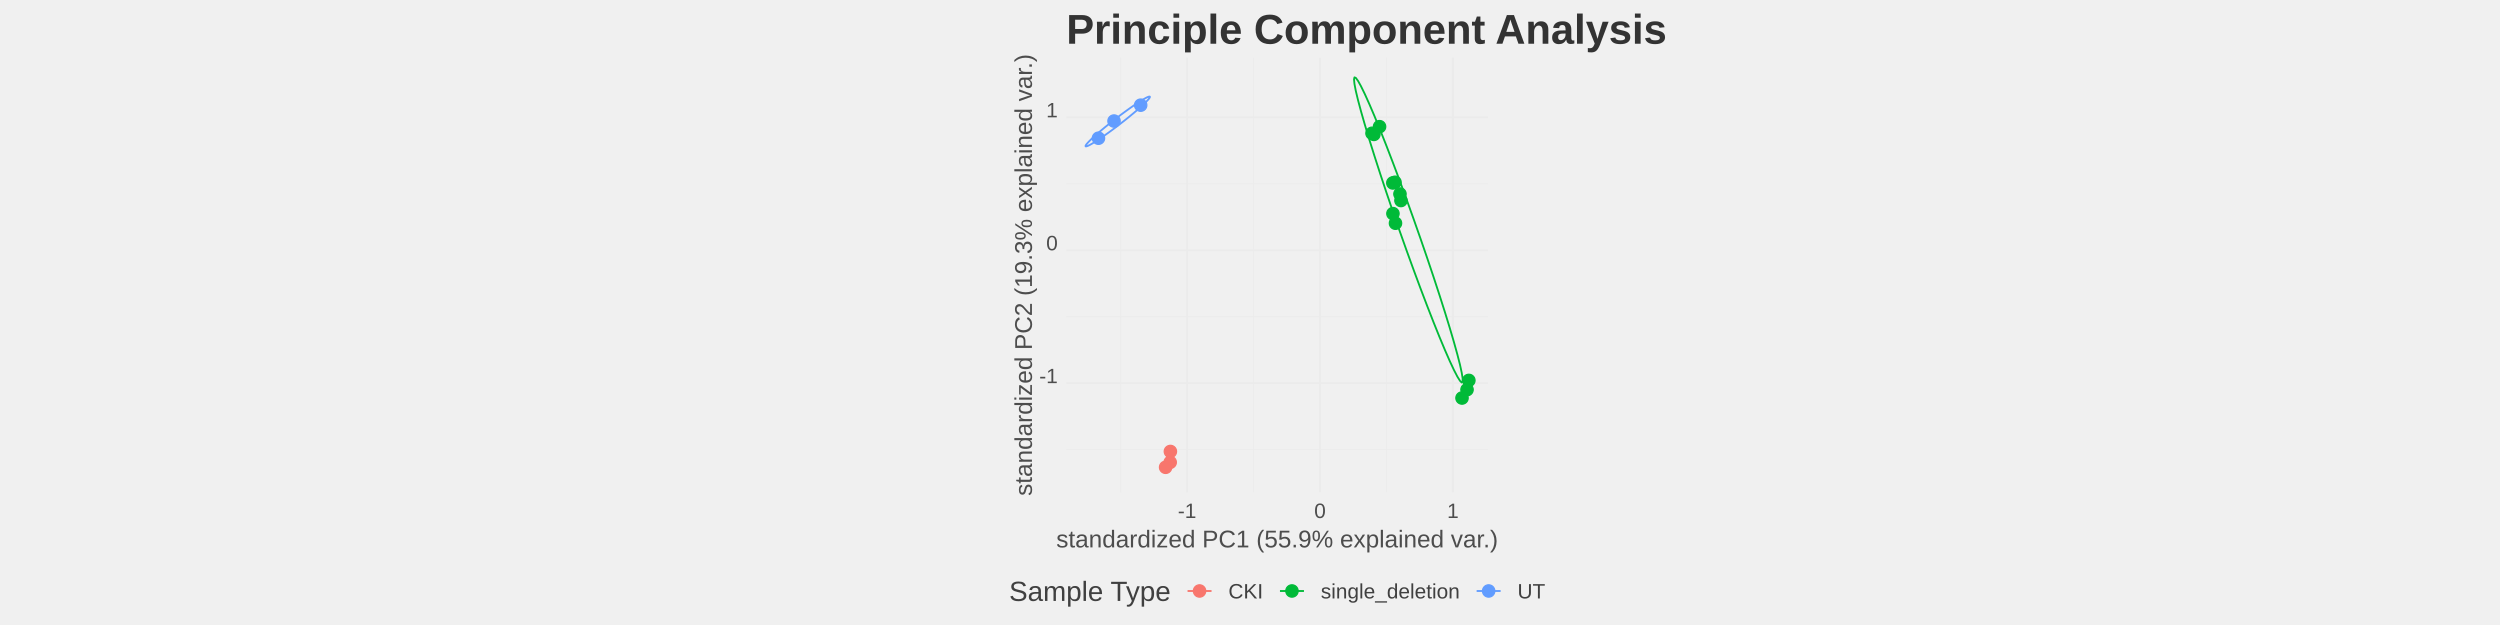
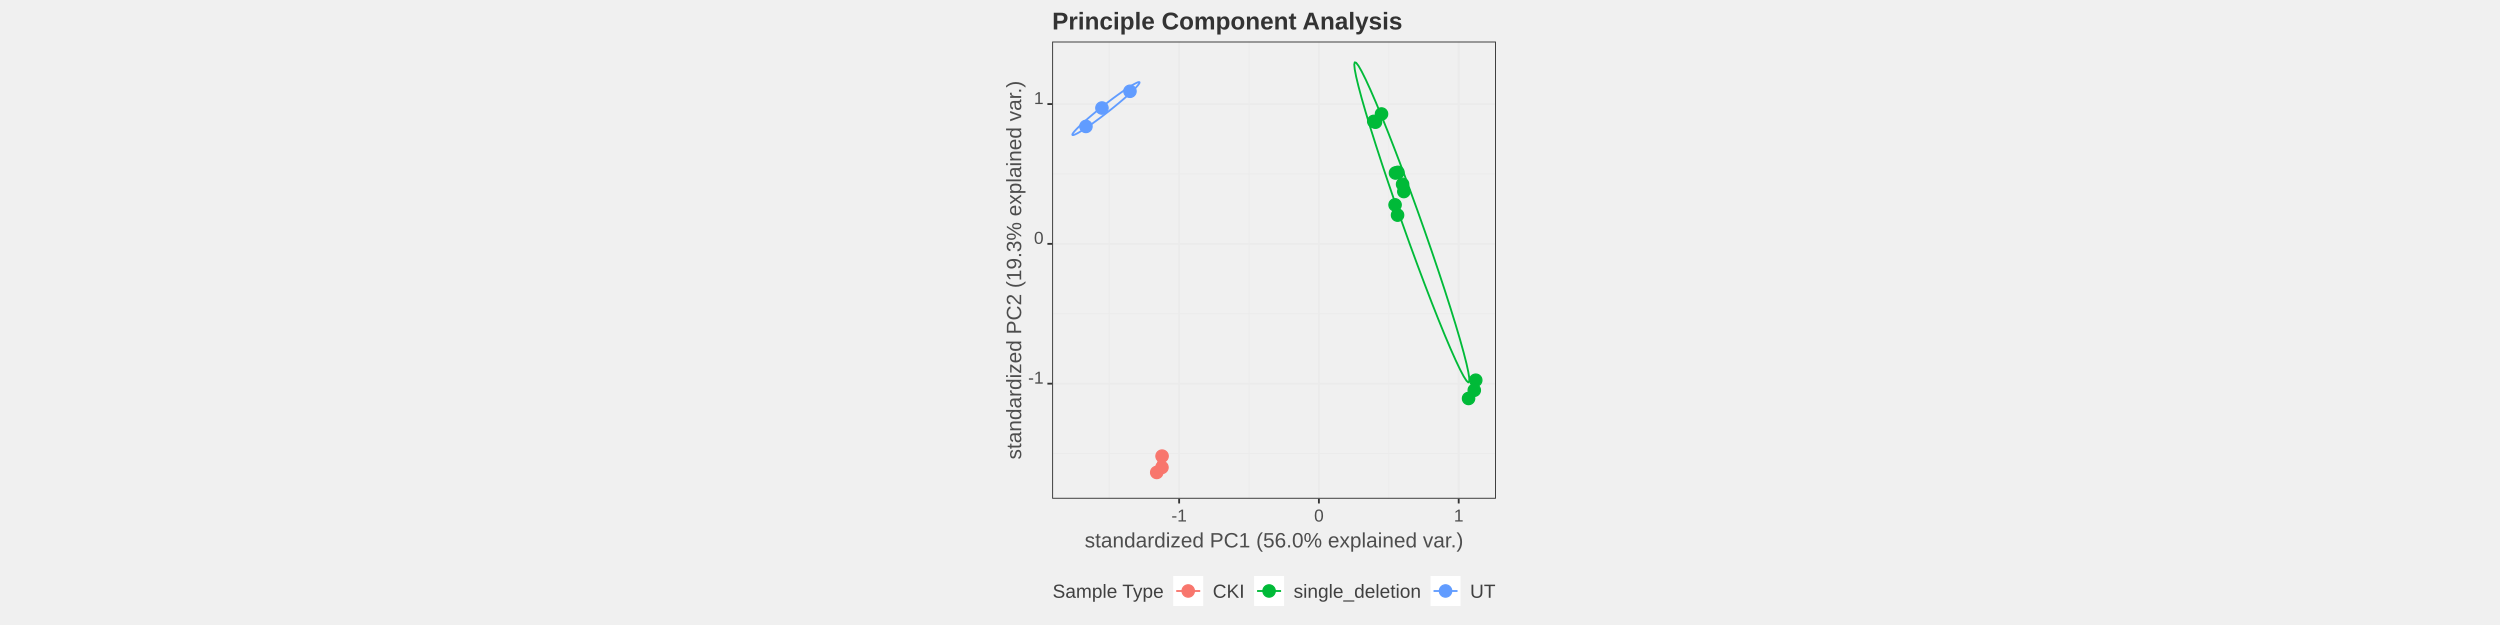
<svg xmlns="http://www.w3.org/2000/svg" class="svglite" width="1440.00pt" height="360.00pt" viewBox="0 0 1440.00 360.00">
  <defs>
    <style type="text/css">
    .svglite line, .svglite polyline, .svglite polygon, .svglite path, .svglite rect, .svglite circle {
      fill: none;
      stroke: #000000;
      stroke-linecap: round;
      stroke-linejoin: round;
      stroke-miterlimit: 10.00;
    }
  </style>
  </defs>
  <rect width="100%" height="100%" style="stroke: none; fill: none;" />
  <defs>
    <clipPath id="cpMC4wMHwxNDQwLjAwfDAuMDB8MzYwLjAw">
      <rect x="0.00" y="0.00" width="1440.00" height="360.00" />
    </clipPath>
  </defs>
  <g clip-path="url(#cpMC4wMHwxNDQwLjAwfDAuMDB8MzYwLjAw)">
</g>
  <defs>
-     <clipPath id="cpNTc3LjQyfDg2Mi41OHwwLjAwfDM2MC4wMA==">
-       <rect x="577.42" y="0.00" width="285.16" height="360.00" />
+     <clipPath id="cpNTcyLjg3fDg2Ny4xM3wwLjAwfDM2MC4wMA==">
+       <rect x="572.87" y="0.00" width="294.26" height="360.00" />
    </clipPath>
  </defs>
-   <g clip-path="url(#cpNTc3LjQyfDg2Mi41OHwwLjAwfDM2MC4wMA==)">
-     <rect x="577.42" y="0.00" width="285.16" height="360.00" style="stroke-width: 1.07; stroke: none;" />
+   <g clip-path="url(#cpNTcyLjg3fDg2Ny4xM3wwLjAwfDM2MC4wMA==)">
+     <rect x="572.87" y="0.00" width="294.26" height="360.00" style="stroke-width: 1.07; stroke: none;" />
  </g>
  <g clip-path="url(#cpMC4wMHwxNDQwLjAwfDAuMDB8MzYwLjAw)">
</g>
  <defs>
-     <clipPath id="cpNjE0LjIxfDg1Ny4xMHwzMy4xOXwyODMuNTc=">
-       <rect x="614.21" y="33.19" width="242.89" height="250.38" />
+     <clipPath id="cpNjA2LjA0fDg2MS42NXwyMy45M3wyODcuMjc=">
+       <rect x="606.04" y="23.93" width="255.62" height="263.34" />
    </clipPath>
  </defs>
-   <g clip-path="url(#cpNjE0LjIxfDg1Ny4xMHwzMy4xOXwyODMuNTc=)">
-     <rect x="614.21" y="33.19" width="242.89" height="250.38" style="stroke-width: 1.07; stroke: none;" />
-     <polyline points="614.21,258.98 857.10,258.98 " style="stroke-width: 0.53; stroke: #EBEBEB; stroke-linecap: butt;" />
-     <polyline points="614.21,182.43 857.10,182.43 " style="stroke-width: 0.53; stroke: #EBEBEB; stroke-linecap: butt;" />
-     <polyline points="614.21,105.87 857.10,105.87 " style="stroke-width: 0.53; stroke: #EBEBEB; stroke-linecap: butt;" />
-     <polyline points="645.48,283.57 645.48,33.19 " style="stroke-width: 0.53; stroke: #EBEBEB; stroke-linecap: butt;" />
-     <polyline points="722.04,283.57 722.04,33.19 " style="stroke-width: 0.53; stroke: #EBEBEB; stroke-linecap: butt;" />
-     <polyline points="798.59,283.57 798.59,33.19 " style="stroke-width: 0.53; stroke: #EBEBEB; stroke-linecap: butt;" />
-     <polyline points="614.21,220.70 857.10,220.70 " style="stroke-width: 1.07; stroke: #EBEBEB; stroke-linecap: butt;" />
-     <polyline points="614.21,144.15 857.10,144.15 " style="stroke-width: 1.07; stroke: #EBEBEB; stroke-linecap: butt;" />
-     <polyline points="614.21,67.59 857.10,67.59 " style="stroke-width: 1.07; stroke: #EBEBEB; stroke-linecap: butt;" />
-     <polyline points="683.76,283.57 683.76,33.19 " style="stroke-width: 1.07; stroke: #EBEBEB; stroke-linecap: butt;" />
-     <polyline points="760.32,283.57 760.32,33.19 " style="stroke-width: 1.07; stroke: #EBEBEB; stroke-linecap: butt;" />
-     <polyline points="836.87,283.57 836.87,33.19 " style="stroke-width: 1.07; stroke: #EBEBEB; stroke-linecap: butt;" />
-     <circle cx="671.39" cy="269.16" r="1.95" style="stroke-width: 0.71; stroke: #F8766D; fill: #F8766D;" />
-     <circle cx="674.14" cy="260.05" r="1.95" style="stroke-width: 0.71; stroke: #F8766D; fill: #F8766D;" />
-     <circle cx="674.03" cy="266.30" r="1.95" style="stroke-width: 0.71; stroke: #F8766D; fill: #F8766D;" />
-     <circle cx="802.33" cy="123.04" r="1.95" style="stroke-width: 0.71; stroke: #00BA38; fill: #00BA38;" />
-     <circle cx="803.80" cy="128.58" r="1.95" style="stroke-width: 0.71; stroke: #00BA38; fill: #00BA38;" />
-     <circle cx="806.95" cy="115.50" r="1.95" style="stroke-width: 0.71; stroke: #00BA38; fill: #00BA38;" />
-     <circle cx="791.36" cy="77.42" r="1.95" style="stroke-width: 0.71; stroke: #00BA38; fill: #00BA38;" />
-     <circle cx="794.62" cy="72.96" r="1.95" style="stroke-width: 0.71; stroke: #00BA38; fill: #00BA38;" />
-     <circle cx="790.28" cy="76.77" r="1.95" style="stroke-width: 0.71; stroke: #00BA38; fill: #00BA38;" />
-     <circle cx="842.12" cy="229.26" r="1.95" style="stroke-width: 0.71; stroke: #00BA38; fill: #00BA38;" />
-     <circle cx="846.06" cy="219.12" r="1.95" style="stroke-width: 0.71; stroke: #00BA38; fill: #00BA38;" />
-     <circle cx="845.01" cy="224.45" r="1.95" style="stroke-width: 0.71; stroke: #00BA38; fill: #00BA38;" />
-     <circle cx="803.52" cy="104.99" r="1.95" style="stroke-width: 0.71; stroke: #00BA38; fill: #00BA38;" />
-     <circle cx="802.28" cy="105.37" r="1.95" style="stroke-width: 0.71; stroke: #00BA38; fill: #00BA38;" />
-     <circle cx="806.38" cy="111.74" r="1.95" style="stroke-width: 0.71; stroke: #00BA38; fill: #00BA38;" />
-     <circle cx="641.68" cy="69.72" r="1.95" style="stroke-width: 0.71; stroke: #619CFF; fill: #619CFF;" />
-     <circle cx="632.72" cy="79.61" r="1.95" style="stroke-width: 0.71; stroke: #619CFF; fill: #619CFF;" />
-     <circle cx="657.03" cy="60.58" r="1.95" style="stroke-width: 0.71; stroke: #619CFF; fill: #619CFF;" />
-     <polyline points="670.84,270.54 670.86,271.07 670.92,271.51 671.01,271.85 671.14,272.07 671.31,272.19 671.50,272.18 671.72,272.07 671.97,271.83 672.24,271.49 672.52,271.05 672.81,270.51 673.11,269.88 673.41,269.17 673.71,268.40 674.00,267.57 674.27,266.71 674.53,265.82 674.77,264.92 674.97,264.02 675.15,263.15 675.30,262.30 675.41,261.51 675.49,260.77 675.53,260.10 675.53,259.52 675.49,259.03 675.41,258.65 675.30,258.36 675.15,258.20 674.97,258.14 674.77,258.20 674.53,258.38 674.27,258.66 674.00,259.06 673.71,259.55 673.41,260.14 673.11,260.81 672.81,261.55 672.52,262.35 672.24,263.19 671.97,264.07 671.72,264.97 671.50,265.87 671.31,266.76 671.14,267.62 671.01,268.44 670.92,269.21 670.86,269.91 670.84,270.54 670.84,270.54 670.86,269.91 670.92,269.21 671.01,268.44 671.14,267.62 671.31,266.76 671.50,265.87 671.72,264.97 671.97,264.07 672.24,263.19 672.52,262.35 672.81,261.55 673.11,260.81 673.41,260.14 673.71,259.55 674.00,259.06 674.27,258.66 674.53,258.38 674.77,258.20 674.97,258.14 675.15,258.20 675.30,258.36 675.41,258.65 675.49,259.03 675.53,259.52 675.53,260.10 675.49,260.77 675.41,261.51 675.30,262.30 675.15,263.15 674.97,264.02 674.77,264.92 674.53,265.82 674.27,266.71 674.00,267.57 673.71,268.40 673.41,269.17 673.11,269.88 672.81,270.51 672.52,271.05 672.24,271.49 671.97,271.83 671.72,272.07 671.50,272.18 671.31,272.19 671.14,272.07 671.01,271.85 670.92,271.51 670.86,271.07 670.84,270.54 " style="stroke-width: 1.07; stroke: #F8766D; stroke-linecap: butt;" />
-     <polyline points="779.91,45.74 780.17,48.34 780.93,52.31 782.20,57.60 783.94,64.12 786.13,71.76 788.73,80.39 791.70,89.88 794.99,100.07 798.55,110.79 802.31,121.87 806.23,133.12 810.22,144.36 814.23,155.40 818.19,166.07 822.04,176.18 825.71,185.57 829.14,194.10 832.28,201.61 835.07,207.98 837.47,213.11 839.44,216.92 840.95,219.34 841.96,220.34 842.48,219.89 842.48,218.01 841.96,214.72 840.95,210.07 839.44,204.16 837.47,197.07 835.07,188.91 832.28,179.83 829.14,169.97 825.71,159.49 822.04,148.57 818.19,137.38 814.23,126.12 810.22,114.95 806.23,104.08 802.31,93.67 798.55,83.89 794.99,74.92 791.70,66.88 788.73,59.93 786.13,54.16 783.94,49.68 782.20,46.56 780.93,44.85 780.17,44.57 779.91,45.74 779.91,45.74 780.17,44.57 780.93,44.85 782.20,46.56 783.94,49.68 786.13,54.16 788.73,59.93 791.70,66.88 794.99,74.92 798.55,83.89 802.31,93.67 806.23,104.08 810.22,114.95 814.23,126.12 818.19,137.38 822.04,148.57 825.71,159.49 829.14,169.97 832.28,179.83 835.07,188.91 837.47,197.07 839.44,204.16 840.95,210.07 841.96,214.72 842.48,218.01 842.48,219.89 841.96,220.34 840.95,219.34 839.44,216.92 837.47,213.11 835.07,207.98 832.28,201.61 829.14,194.10 825.71,185.57 822.04,176.18 818.19,166.07 814.23,155.40 810.22,144.36 806.23,133.12 802.31,121.87 798.55,110.79 794.99,100.07 791.70,89.88 788.73,80.39 786.13,71.76 783.94,64.12 782.20,57.60 780.93,52.31 780.17,48.34 779.91,45.74 " style="stroke-width: 1.07; stroke: #00BA38; stroke-linecap: butt;" />
-     <polyline points="625.25,84.13 625.40,84.33 625.86,84.29 626.61,84.02 627.64,83.52 628.93,82.80 630.48,81.86 632.24,80.73 634.19,79.43 636.30,77.97 638.53,76.38 640.85,74.68 643.21,72.90 645.59,71.08 647.94,69.24 650.22,67.41 652.39,65.62 654.43,63.91 656.29,62.29 657.94,60.80 659.36,59.46 660.53,58.29 661.42,57.32 662.03,56.55 662.33,56.01 662.33,55.69 662.03,55.60 661.42,55.76 660.53,56.14 659.36,56.76 657.94,57.59 656.29,58.62 654.43,59.84 652.39,61.23 650.22,62.76 647.94,64.41 645.59,66.14 643.21,67.95 640.85,69.78 638.53,71.62 636.30,73.43 634.19,75.19 632.24,76.86 630.48,78.41 628.93,79.83 627.64,81.09 626.61,82.16 625.86,83.03 625.40,83.69 625.25,84.13 625.25,84.13 625.40,83.69 625.86,83.03 626.61,82.16 627.64,81.09 628.93,79.83 630.48,78.41 632.24,76.86 634.19,75.19 636.30,73.43 638.53,71.62 640.85,69.78 643.21,67.95 645.59,66.14 647.94,64.41 650.22,62.76 652.39,61.23 654.43,59.84 656.29,58.62 657.94,57.59 659.36,56.76 660.53,56.14 661.42,55.76 662.03,55.60 662.33,55.69 662.33,56.01 662.03,56.55 661.42,57.32 660.53,58.29 659.36,59.46 657.94,60.80 656.29,62.29 654.43,63.91 652.39,65.62 650.22,67.41 647.94,69.24 645.59,71.08 643.21,72.90 640.85,74.68 638.53,76.38 636.30,77.97 634.19,79.43 632.24,80.73 630.48,81.86 628.93,82.80 627.64,83.52 626.61,84.02 625.86,84.29 625.40,84.33 625.25,84.13 " style="stroke-width: 1.07; stroke: #619CFF; stroke-linecap: butt;" />
-     <circle cx="671.39" cy="269.16" r="3.56" style="stroke-width: 0.71; stroke: #F8766D; fill: #F8766D;" />
-     <circle cx="674.14" cy="260.05" r="3.56" style="stroke-width: 0.71; stroke: #F8766D; fill: #F8766D;" />
-     <circle cx="674.03" cy="266.30" r="3.56" style="stroke-width: 0.71; stroke: #F8766D; fill: #F8766D;" />
-     <circle cx="802.33" cy="123.04" r="3.56" style="stroke-width: 0.71; stroke: #00BA38; fill: #00BA38;" />
-     <circle cx="803.80" cy="128.58" r="3.56" style="stroke-width: 0.71; stroke: #00BA38; fill: #00BA38;" />
-     <circle cx="806.95" cy="115.50" r="3.56" style="stroke-width: 0.71; stroke: #00BA38; fill: #00BA38;" />
-     <circle cx="791.36" cy="77.42" r="3.56" style="stroke-width: 0.71; stroke: #00BA38; fill: #00BA38;" />
-     <circle cx="794.62" cy="72.96" r="3.56" style="stroke-width: 0.71; stroke: #00BA38; fill: #00BA38;" />
-     <circle cx="790.28" cy="76.77" r="3.56" style="stroke-width: 0.71; stroke: #00BA38; fill: #00BA38;" />
-     <circle cx="842.12" cy="229.26" r="3.56" style="stroke-width: 0.71; stroke: #00BA38; fill: #00BA38;" />
-     <circle cx="846.06" cy="219.12" r="3.56" style="stroke-width: 0.71; stroke: #00BA38; fill: #00BA38;" />
-     <circle cx="845.01" cy="224.45" r="3.56" style="stroke-width: 0.71; stroke: #00BA38; fill: #00BA38;" />
-     <circle cx="803.52" cy="104.99" r="3.56" style="stroke-width: 0.71; stroke: #00BA38; fill: #00BA38;" />
-     <circle cx="802.28" cy="105.37" r="3.56" style="stroke-width: 0.71; stroke: #00BA38; fill: #00BA38;" />
-     <circle cx="806.38" cy="111.74" r="3.56" style="stroke-width: 0.71; stroke: #00BA38; fill: #00BA38;" />
-     <circle cx="641.68" cy="69.72" r="3.56" style="stroke-width: 0.71; stroke: #619CFF; fill: #619CFF;" />
-     <circle cx="632.72" cy="79.61" r="3.56" style="stroke-width: 0.71; stroke: #619CFF; fill: #619CFF;" />
-     <circle cx="657.03" cy="60.58" r="3.56" style="stroke-width: 0.71; stroke: #619CFF; fill: #619CFF;" />
+   <g clip-path="url(#cpNjA2LjA0fDg2MS42NXwyMy45M3wyODcuMjc=)">
+     <rect x="606.04" y="23.93" width="255.62" height="263.34" style="stroke-width: 1.07; stroke: none;" />
+     <polyline points="606.04,261.23 861.65,261.23 " style="stroke-width: 0.53; stroke: #EBEBEB; stroke-linecap: butt;" />
+     <polyline points="606.04,180.72 861.65,180.72 " style="stroke-width: 0.53; stroke: #EBEBEB; stroke-linecap: butt;" />
+     <polyline points="606.04,100.20 861.65,100.20 " style="stroke-width: 0.53; stroke: #EBEBEB; stroke-linecap: butt;" />
+     <polyline points="638.92,287.27 638.92,23.93 " style="stroke-width: 0.53; stroke: #EBEBEB; stroke-linecap: butt;" />
+     <polyline points="719.44,287.27 719.44,23.93 " style="stroke-width: 0.53; stroke: #EBEBEB; stroke-linecap: butt;" />
+     <polyline points="799.95,287.27 799.95,23.93 " style="stroke-width: 0.53; stroke: #EBEBEB; stroke-linecap: butt;" />
+     <polyline points="606.04,220.98 861.65,220.98 " style="stroke-width: 1.07; stroke: #EBEBEB; stroke-linecap: butt;" />
+     <polyline points="606.04,140.46 861.65,140.46 " style="stroke-width: 1.07; stroke: #EBEBEB; stroke-linecap: butt;" />
+     <polyline points="606.04,59.95 861.65,59.95 " style="stroke-width: 1.07; stroke: #EBEBEB; stroke-linecap: butt;" />
+     <polyline points="679.18,287.27 679.18,23.93 " style="stroke-width: 1.07; stroke: #EBEBEB; stroke-linecap: butt;" />
+     <polyline points="759.69,287.27 759.69,23.93 " style="stroke-width: 1.07; stroke: #EBEBEB; stroke-linecap: butt;" />
+     <polyline points="840.21,287.27 840.21,23.93 " style="stroke-width: 1.07; stroke: #EBEBEB; stroke-linecap: butt;" />
+     <circle cx="666.28" cy="272.13" r="1.95" style="stroke-width: 0.71; stroke: #F8766D; fill: #F8766D;" />
+     <circle cx="669.35" cy="262.72" r="1.95" style="stroke-width: 0.71; stroke: #F8766D; fill: #F8766D;" />
+     <circle cx="669.28" cy="269.23" r="1.95" style="stroke-width: 0.71; stroke: #F8766D; fill: #F8766D;" />
+     <circle cx="803.56" cy="118.00" r="1.95" style="stroke-width: 0.71; stroke: #00BA38; fill: #00BA38;" />
+     <circle cx="804.99" cy="123.91" r="1.95" style="stroke-width: 0.71; stroke: #00BA38; fill: #00BA38;" />
+     <circle cx="808.61" cy="110.33" r="1.95" style="stroke-width: 0.71; stroke: #00BA38; fill: #00BA38;" />
+     <circle cx="792.28" cy="70.38" r="1.95" style="stroke-width: 0.71; stroke: #00BA38; fill: #00BA38;" />
+     <circle cx="795.75" cy="65.66" r="1.95" style="stroke-width: 0.71; stroke: #00BA38; fill: #00BA38;" />
+     <circle cx="791.29" cy="69.92" r="1.95" style="stroke-width: 0.71; stroke: #00BA38; fill: #00BA38;" />
+     <circle cx="845.89" cy="229.52" r="1.95" style="stroke-width: 0.71; stroke: #00BA38; fill: #00BA38;" />
+     <circle cx="850.03" cy="219.00" r="1.95" style="stroke-width: 0.71; stroke: #00BA38; fill: #00BA38;" />
+     <circle cx="849.18" cy="224.78" r="1.95" style="stroke-width: 0.71; stroke: #00BA38; fill: #00BA38;" />
+     <circle cx="805.21" cy="99.28" r="1.95" style="stroke-width: 0.71; stroke: #00BA38; fill: #00BA38;" />
+     <circle cx="803.80" cy="99.65" r="1.95" style="stroke-width: 0.71; stroke: #00BA38; fill: #00BA38;" />
+     <circle cx="807.89" cy="106.14" r="1.95" style="stroke-width: 0.71; stroke: #00BA38; fill: #00BA38;" />
+     <circle cx="634.72" cy="62.22" r="1.95" style="stroke-width: 0.71; stroke: #619CFF; fill: #619CFF;" />
+     <circle cx="625.50" cy="72.83" r="1.95" style="stroke-width: 0.71; stroke: #619CFF; fill: #619CFF;" />
+     <circle cx="650.86" cy="52.58" r="1.95" style="stroke-width: 0.71; stroke: #619CFF; fill: #619CFF;" />
+     <polyline points="665.65,273.50 665.67,274.07 665.74,274.54 665.85,274.90 665.99,275.15 666.18,275.28 666.40,275.30 666.65,275.19 666.93,274.97 667.23,274.63 667.55,274.19 667.88,273.64 668.22,273.00 668.55,272.28 668.89,271.49 669.22,270.64 669.53,269.75 669.82,268.83 670.08,267.90 670.32,266.97 670.52,266.06 670.69,265.18 670.81,264.35 670.90,263.57 670.94,262.87 670.94,262.26 670.90,261.74 670.81,261.32 670.69,261.01 670.52,260.82 670.32,260.75 670.08,260.80 669.82,260.96 669.53,261.24 669.22,261.63 668.89,262.13 668.55,262.73 668.22,263.41 667.88,264.16 667.55,264.98 667.23,265.86 666.93,266.76 666.65,267.69 666.40,268.62 666.18,269.54 665.99,270.44 665.85,271.30 665.74,272.10 665.67,272.84 665.65,273.50 665.65,273.50 665.67,272.84 665.74,272.10 665.85,271.30 665.99,270.44 666.18,269.54 666.40,268.62 666.65,267.69 666.93,266.76 667.23,265.86 667.55,264.98 667.88,264.16 668.22,263.41 668.55,262.73 668.89,262.13 669.22,261.63 669.53,261.24 669.82,260.96 670.08,260.80 670.32,260.75 670.52,260.82 670.69,261.01 670.81,261.32 670.90,261.74 670.94,262.26 670.94,262.87 670.90,263.57 670.81,264.35 670.69,265.18 670.52,266.06 670.32,266.97 670.08,267.90 669.82,268.83 669.53,269.75 669.22,270.64 668.89,271.49 668.55,272.28 668.22,273.00 667.88,273.64 667.55,274.19 667.23,274.63 666.93,274.97 666.65,275.19 666.40,275.30 666.18,275.28 665.99,275.15 665.85,274.90 665.74,274.54 665.67,274.07 665.65,273.50 " style="stroke-width: 1.07; stroke: #F8766D; stroke-linecap: butt;" />
+     <polyline points="780.06,37.17 780.33,39.93 781.14,44.14 782.48,49.73 784.32,56.60 786.64,64.65 789.39,73.73 792.54,83.71 796.02,94.42 799.79,105.68 803.77,117.31 807.92,129.11 812.14,140.90 816.39,152.47 820.58,163.64 824.65,174.23 828.54,184.07 832.17,192.98 835.49,200.82 838.45,207.47 840.99,212.82 843.07,216.77 844.67,219.27 845.74,220.27 846.29,219.75 846.29,217.73 845.74,214.24 844.67,209.33 843.07,203.09 840.99,195.61 838.45,187.03 835.49,177.48 832.17,167.11 828.54,156.11 824.65,144.64 820.58,132.90 816.39,121.08 812.14,109.38 807.92,97.98 803.77,87.07 799.79,76.84 796.02,67.45 792.54,59.06 789.39,51.79 786.64,45.78 784.32,41.12 782.48,37.89 781.14,36.14 780.33,35.90 780.06,37.17 780.06,37.17 780.33,35.90 781.14,36.14 782.48,37.89 784.32,41.12 786.64,45.78 789.39,51.79 792.54,59.06 796.02,67.45 799.79,76.84 803.77,87.07 807.92,97.98 812.14,109.38 816.39,121.08 820.58,132.90 824.65,144.64 828.54,156.11 832.17,167.11 835.49,177.48 838.45,187.03 840.99,195.61 843.07,203.09 844.67,209.33 845.74,214.24 846.29,217.73 846.29,219.75 845.74,220.27 844.67,219.27 843.07,216.77 840.99,212.82 838.45,207.47 835.49,200.82 832.17,192.98 828.54,184.07 824.65,174.23 820.58,163.64 816.39,152.47 812.14,140.90 807.92,129.11 803.77,117.31 799.79,105.68 796.02,94.42 792.54,83.71 789.39,73.73 786.64,64.65 784.32,56.60 782.48,49.73 781.14,44.14 780.33,39.93 780.06,37.17 " style="stroke-width: 1.07; stroke: #00BA38; stroke-linecap: butt;" />
+     <polyline points="617.65,77.57 617.81,77.81 618.29,77.79 619.07,77.52 620.15,77.01 621.50,76.26 623.11,75.28 624.95,74.09 626.98,72.72 629.19,71.18 631.51,69.49 633.94,67.70 636.41,65.81 638.89,63.88 641.34,61.92 643.72,59.97 645.99,58.07 648.11,56.24 650.05,54.51 651.78,52.91 653.26,51.47 654.48,50.22 655.41,49.16 656.04,48.33 656.36,47.73 656.36,47.37 656.04,47.26 655.41,47.40 654.48,47.80 653.26,48.43 651.78,49.29 650.05,50.38 648.11,51.66 645.99,53.12 643.72,54.74 641.34,56.48 638.89,58.32 636.41,60.24 633.94,62.19 631.51,64.15 629.19,66.08 626.98,67.95 624.95,69.73 623.11,71.40 621.50,72.92 620.15,74.27 619.07,75.43 618.29,76.37 617.81,77.09 617.65,77.57 617.65,77.57 617.81,77.09 618.29,76.37 619.07,75.43 620.15,74.27 621.50,72.92 623.11,71.40 624.95,69.73 626.98,67.95 629.19,66.08 631.51,64.15 633.94,62.19 636.41,60.24 638.89,58.32 641.34,56.48 643.72,54.74 645.99,53.12 648.11,51.66 650.05,50.38 651.78,49.29 653.26,48.43 654.48,47.80 655.41,47.40 656.04,47.26 656.36,47.37 656.36,47.73 656.04,48.33 655.41,49.16 654.48,50.22 653.26,51.47 651.78,52.91 650.05,54.51 648.11,56.24 645.99,58.07 643.72,59.97 641.34,61.92 638.89,63.88 636.41,65.81 633.94,67.70 631.51,69.49 629.19,71.18 626.98,72.72 624.95,74.09 623.11,75.28 621.50,76.26 620.15,77.01 619.07,77.52 618.29,77.79 617.81,77.81 617.65,77.57 " style="stroke-width: 1.07; stroke: #619CFF; stroke-linecap: butt;" />
+     <circle cx="666.28" cy="272.13" r="3.56" style="stroke-width: 0.71; stroke: #F8766D; fill: #F8766D;" />
+     <circle cx="669.35" cy="262.72" r="3.56" style="stroke-width: 0.71; stroke: #F8766D; fill: #F8766D;" />
+     <circle cx="669.28" cy="269.23" r="3.56" style="stroke-width: 0.71; stroke: #F8766D; fill: #F8766D;" />
+     <circle cx="803.56" cy="118.00" r="3.56" style="stroke-width: 0.71; stroke: #00BA38; fill: #00BA38;" />
+     <circle cx="804.99" cy="123.91" r="3.56" style="stroke-width: 0.71; stroke: #00BA38; fill: #00BA38;" />
+     <circle cx="808.61" cy="110.33" r="3.56" style="stroke-width: 0.71; stroke: #00BA38; fill: #00BA38;" />
+     <circle cx="792.28" cy="70.38" r="3.56" style="stroke-width: 0.71; stroke: #00BA38; fill: #00BA38;" />
+     <circle cx="795.75" cy="65.66" r="3.56" style="stroke-width: 0.71; stroke: #00BA38; fill: #00BA38;" />
+     <circle cx="791.29" cy="69.92" r="3.56" style="stroke-width: 0.71; stroke: #00BA38; fill: #00BA38;" />
+     <circle cx="845.89" cy="229.52" r="3.56" style="stroke-width: 0.71; stroke: #00BA38; fill: #00BA38;" />
+     <circle cx="850.03" cy="219.00" r="3.56" style="stroke-width: 0.71; stroke: #00BA38; fill: #00BA38;" />
+     <circle cx="849.18" cy="224.78" r="3.56" style="stroke-width: 0.71; stroke: #00BA38; fill: #00BA38;" />
+     <circle cx="805.21" cy="99.28" r="3.56" style="stroke-width: 0.71; stroke: #00BA38; fill: #00BA38;" />
+     <circle cx="803.80" cy="99.65" r="3.56" style="stroke-width: 0.71; stroke: #00BA38; fill: #00BA38;" />
+     <circle cx="807.89" cy="106.14" r="3.56" style="stroke-width: 0.71; stroke: #00BA38; fill: #00BA38;" />
+     <circle cx="634.72" cy="62.22" r="3.56" style="stroke-width: 0.71; stroke: #619CFF; fill: #619CFF;" />
+     <circle cx="625.50" cy="72.83" r="3.56" style="stroke-width: 0.71; stroke: #619CFF; fill: #619CFF;" />
+     <circle cx="650.86" cy="52.58" r="3.56" style="stroke-width: 0.71; stroke: #619CFF; fill: #619CFF;" />
+     <rect x="606.04" y="23.93" width="255.62" height="263.34" style="stroke-width: 1.07; stroke: #333333;" />
  </g>
  <g clip-path="url(#cpMC4wMHwxNDQwLjAwfDAuMDB8MzYwLjAw)">
-     <text x="609.28" y="220.70" text-anchor="end" style="font-size: 12.00px; fill: #4D4D4D; font-family: Arial;" textLength="10.67px" lengthAdjust="spacingAndGlyphs">-1</text>
-     <text x="609.28" y="144.15" text-anchor="end" style="font-size: 12.00px; fill: #4D4D4D; font-family: Arial;" textLength="6.67px" lengthAdjust="spacingAndGlyphs">0</text>
-     <text x="609.28" y="67.59" text-anchor="end" style="font-size: 12.00px; fill: #4D4D4D; font-family: Arial;" textLength="6.67px" lengthAdjust="spacingAndGlyphs">1</text>
-     <text x="683.76" y="298.36" text-anchor="middle" style="font-size: 12.00px; fill: #4D4D4D; font-family: Arial;" textLength="10.67px" lengthAdjust="spacingAndGlyphs">-1</text>
-     <text x="760.32" y="298.36" text-anchor="middle" style="font-size: 12.00px; fill: #4D4D4D; font-family: Arial;" textLength="6.67px" lengthAdjust="spacingAndGlyphs">0</text>
-     <text x="836.87" y="298.36" text-anchor="middle" style="font-size: 12.00px; fill: #4D4D4D; font-family: Arial;" textLength="6.67px" lengthAdjust="spacingAndGlyphs">1</text>
-     <text x="735.65" y="315.32" text-anchor="middle" style="font-size: 14.00px; fill: #4D4D4D; font-family: Arial;" textLength="254.40px" lengthAdjust="spacingAndGlyphs">standardized PC1 (55.9% explained var.)</text>
-     <text transform="translate(594.39,158.38) rotate(-90)" text-anchor="middle" style="font-size: 14.00px; fill: #4D4D4D; font-family: Arial;" textLength="254.40px" lengthAdjust="spacingAndGlyphs">standardized PC2 (19.3% explained var.)</text>
-     <rect x="575.76" y="326.28" width="319.78" height="28.24" style="stroke-width: 0.75; stroke: none;" />
-     <rect x="575.76" y="326.28" width="319.78" height="28.24" style="stroke-width: 1.07; stroke: none;" />
-     <text x="581.24" y="346.13" style="font-size: 16.00px; fill: #404040; font-family: Arial;" textLength="93.09px" lengthAdjust="spacingAndGlyphs">Sample Type</text>
-     <circle cx="690.94" cy="340.40" r="1.95" style="stroke-width: 0.71; stroke: #F8766D; fill: #F8766D;" />
-     <line x1="684.03" y1="340.40" x2="697.85" y2="340.40" style="stroke-width: 1.07; stroke: #F8766D; stroke-linecap: butt;" />
-     <circle cx="690.94" cy="340.40" r="3.56" style="stroke-width: 0.71; stroke: #F8766D; fill: #F8766D;" />
-     <circle cx="744.17" cy="340.40" r="1.95" style="stroke-width: 0.71; stroke: #00BA38; fill: #00BA38;" />
-     <line x1="737.26" y1="340.40" x2="751.08" y2="340.40" style="stroke-width: 1.07; stroke: #00BA38; stroke-linecap: butt;" />
-     <circle cx="744.17" cy="340.40" r="3.56" style="stroke-width: 0.71; stroke: #00BA38; fill: #00BA38;" />
-     <circle cx="857.46" cy="340.40" r="1.95" style="stroke-width: 0.71; stroke: #619CFF; fill: #619CFF;" />
-     <line x1="850.54" y1="340.40" x2="864.37" y2="340.40" style="stroke-width: 1.07; stroke: #619CFF; stroke-linecap: butt;" />
-     <circle cx="857.46" cy="340.40" r="3.56" style="stroke-width: 0.71; stroke: #619CFF; fill: #619CFF;" />
-     <text x="707.55" y="344.70" style="font-size: 12.00px; fill: #404040; font-family: Arial;" textLength="20.01px" lengthAdjust="spacingAndGlyphs">CKI</text>
-     <text x="760.78" y="344.70" style="font-size: 12.00px; fill: #404040; font-family: Arial;" textLength="80.06px" lengthAdjust="spacingAndGlyphs">single_deletion</text>
-     <text x="874.07" y="344.70" style="font-size: 12.00px; fill: #404040; font-family: Arial;" textLength="16.00px" lengthAdjust="spacingAndGlyphs">UT</text>
-     <text x="614.21" y="25.19" style="font-size: 24.00px; font-weight: bold; fill: #333333; font-family: Arial;" textLength="345.83px" lengthAdjust="spacingAndGlyphs">Principle Component Analysis</text>
+     <text x="601.10" y="220.98" text-anchor="end" style="font-size: 10.00px; fill: #4D4D4D; font-family: Arial;" textLength="8.90px" lengthAdjust="spacingAndGlyphs">-1</text>
+     <text x="601.10" y="140.46" text-anchor="end" style="font-size: 10.00px; fill: #4D4D4D; font-family: Arial;" textLength="5.57px" lengthAdjust="spacingAndGlyphs">0</text>
+     <text x="601.10" y="59.95" text-anchor="end" style="font-size: 10.00px; fill: #4D4D4D; font-family: Arial;" textLength="5.57px" lengthAdjust="spacingAndGlyphs">1</text>
+     <polyline points="603.30,220.98 606.04,220.98 " style="stroke-width: 1.07; stroke: #333333; stroke-linecap: butt;" />
+     <polyline points="603.30,140.46 606.04,140.46 " style="stroke-width: 1.07; stroke: #333333; stroke-linecap: butt;" />
+     <polyline points="603.30,59.95 606.04,59.95 " style="stroke-width: 1.07; stroke: #333333; stroke-linecap: butt;" />
+     <polyline points="679.18,290.01 679.18,287.27 " style="stroke-width: 1.07; stroke: #333333; stroke-linecap: butt;" />
+     <polyline points="759.69,290.01 759.69,287.27 " style="stroke-width: 1.07; stroke: #333333; stroke-linecap: butt;" />
+     <polyline points="840.21,290.01 840.21,287.27 " style="stroke-width: 1.07; stroke: #333333; stroke-linecap: butt;" />
+     <text x="679.18" y="300.42" text-anchor="middle" style="font-size: 10.00px; fill: #4D4D4D; font-family: Arial;" textLength="8.90px" lengthAdjust="spacingAndGlyphs">-1</text>
+     <text x="759.69" y="300.42" text-anchor="middle" style="font-size: 10.00px; fill: #4D4D4D; font-family: Arial;" textLength="5.57px" lengthAdjust="spacingAndGlyphs">0</text>
+     <text x="840.21" y="300.42" text-anchor="middle" style="font-size: 10.00px; fill: #4D4D4D; font-family: Arial;" textLength="5.57px" lengthAdjust="spacingAndGlyphs">1</text>
+     <text x="733.84" y="315.32" text-anchor="middle" style="font-size: 12.00px; fill: #4D4D4D; font-family: Arial;" textLength="218.15px" lengthAdjust="spacingAndGlyphs">standardized PC1 (56.0% explained var.)</text>
+     <text transform="translate(588.20,155.60) rotate(-90)" text-anchor="middle" style="font-size: 12.00px; fill: #4D4D4D; font-family: Arial;" textLength="218.15px" lengthAdjust="spacingAndGlyphs">standardized PC2 (19.3% explained var.)</text>
+     <rect x="600.80" y="326.28" width="266.09" height="28.24" style="stroke-width: 0.75; stroke: none;" />
+     <rect x="600.80" y="326.28" width="266.09" height="28.24" style="stroke-width: 1.07; stroke: none;" />
+     <text x="606.28" y="344.34" style="font-size: 11.00px; fill: #404040; font-family: Arial;" textLength="64.02px" lengthAdjust="spacingAndGlyphs">Sample Type</text>
+     <rect x="675.77" y="331.76" width="17.28" height="17.28" style="stroke-width: 1.07; stroke: none; fill: #FFFFFF;" />
+     <circle cx="684.41" cy="340.40" r="1.95" style="stroke-width: 0.71; stroke: #F8766D; fill: #F8766D;" />
+     <line x1="677.50" y1="340.40" x2="691.32" y2="340.40" style="stroke-width: 1.07; stroke: #F8766D; stroke-linecap: butt;" />
+     <circle cx="684.41" cy="340.40" r="3.56" style="stroke-width: 0.71; stroke: #F8766D; fill: #F8766D;" />
+     <rect x="722.35" y="331.76" width="17.28" height="17.28" style="stroke-width: 1.07; stroke: none; fill: #FFFFFF;" />
+     <circle cx="730.99" cy="340.40" r="1.95" style="stroke-width: 0.71; stroke: #00BA38; fill: #00BA38;" />
+     <line x1="724.08" y1="340.40" x2="737.90" y2="340.40" style="stroke-width: 1.07; stroke: #00BA38; stroke-linecap: butt;" />
+     <circle cx="730.99" cy="340.40" r="3.56" style="stroke-width: 0.71; stroke: #00BA38; fill: #00BA38;" />
+     <rect x="823.99" y="331.76" width="17.28" height="17.28" style="stroke-width: 1.07; stroke: none; fill: #FFFFFF;" />
+     <circle cx="832.63" cy="340.40" r="1.95" style="stroke-width: 0.71; stroke: #619CFF; fill: #619CFF;" />
+     <line x1="825.72" y1="340.40" x2="839.54" y2="340.40" style="stroke-width: 1.07; stroke: #619CFF; stroke-linecap: butt;" />
+     <circle cx="832.63" cy="340.40" r="3.56" style="stroke-width: 0.71; stroke: #619CFF; fill: #619CFF;" />
+     <text x="698.53" y="344.34" style="font-size: 11.00px; fill: #404040; font-family: Arial;" textLength="18.34px" lengthAdjust="spacingAndGlyphs">CKI</text>
+     <text x="745.11" y="344.34" style="font-size: 11.00px; fill: #404040; font-family: Arial;" textLength="73.40px" lengthAdjust="spacingAndGlyphs">single_deletion</text>
+     <text x="846.75" y="344.34" style="font-size: 11.00px; fill: #404040; font-family: Arial;" textLength="14.66px" lengthAdjust="spacingAndGlyphs">UT</text>
+     <text x="606.04" y="16.97" style="font-size: 14.00px; font-weight: bold; fill: #333333; font-family: Arial;" textLength="201.66px" lengthAdjust="spacingAndGlyphs">Principle Component Analysis</text>
  </g>
</svg>
